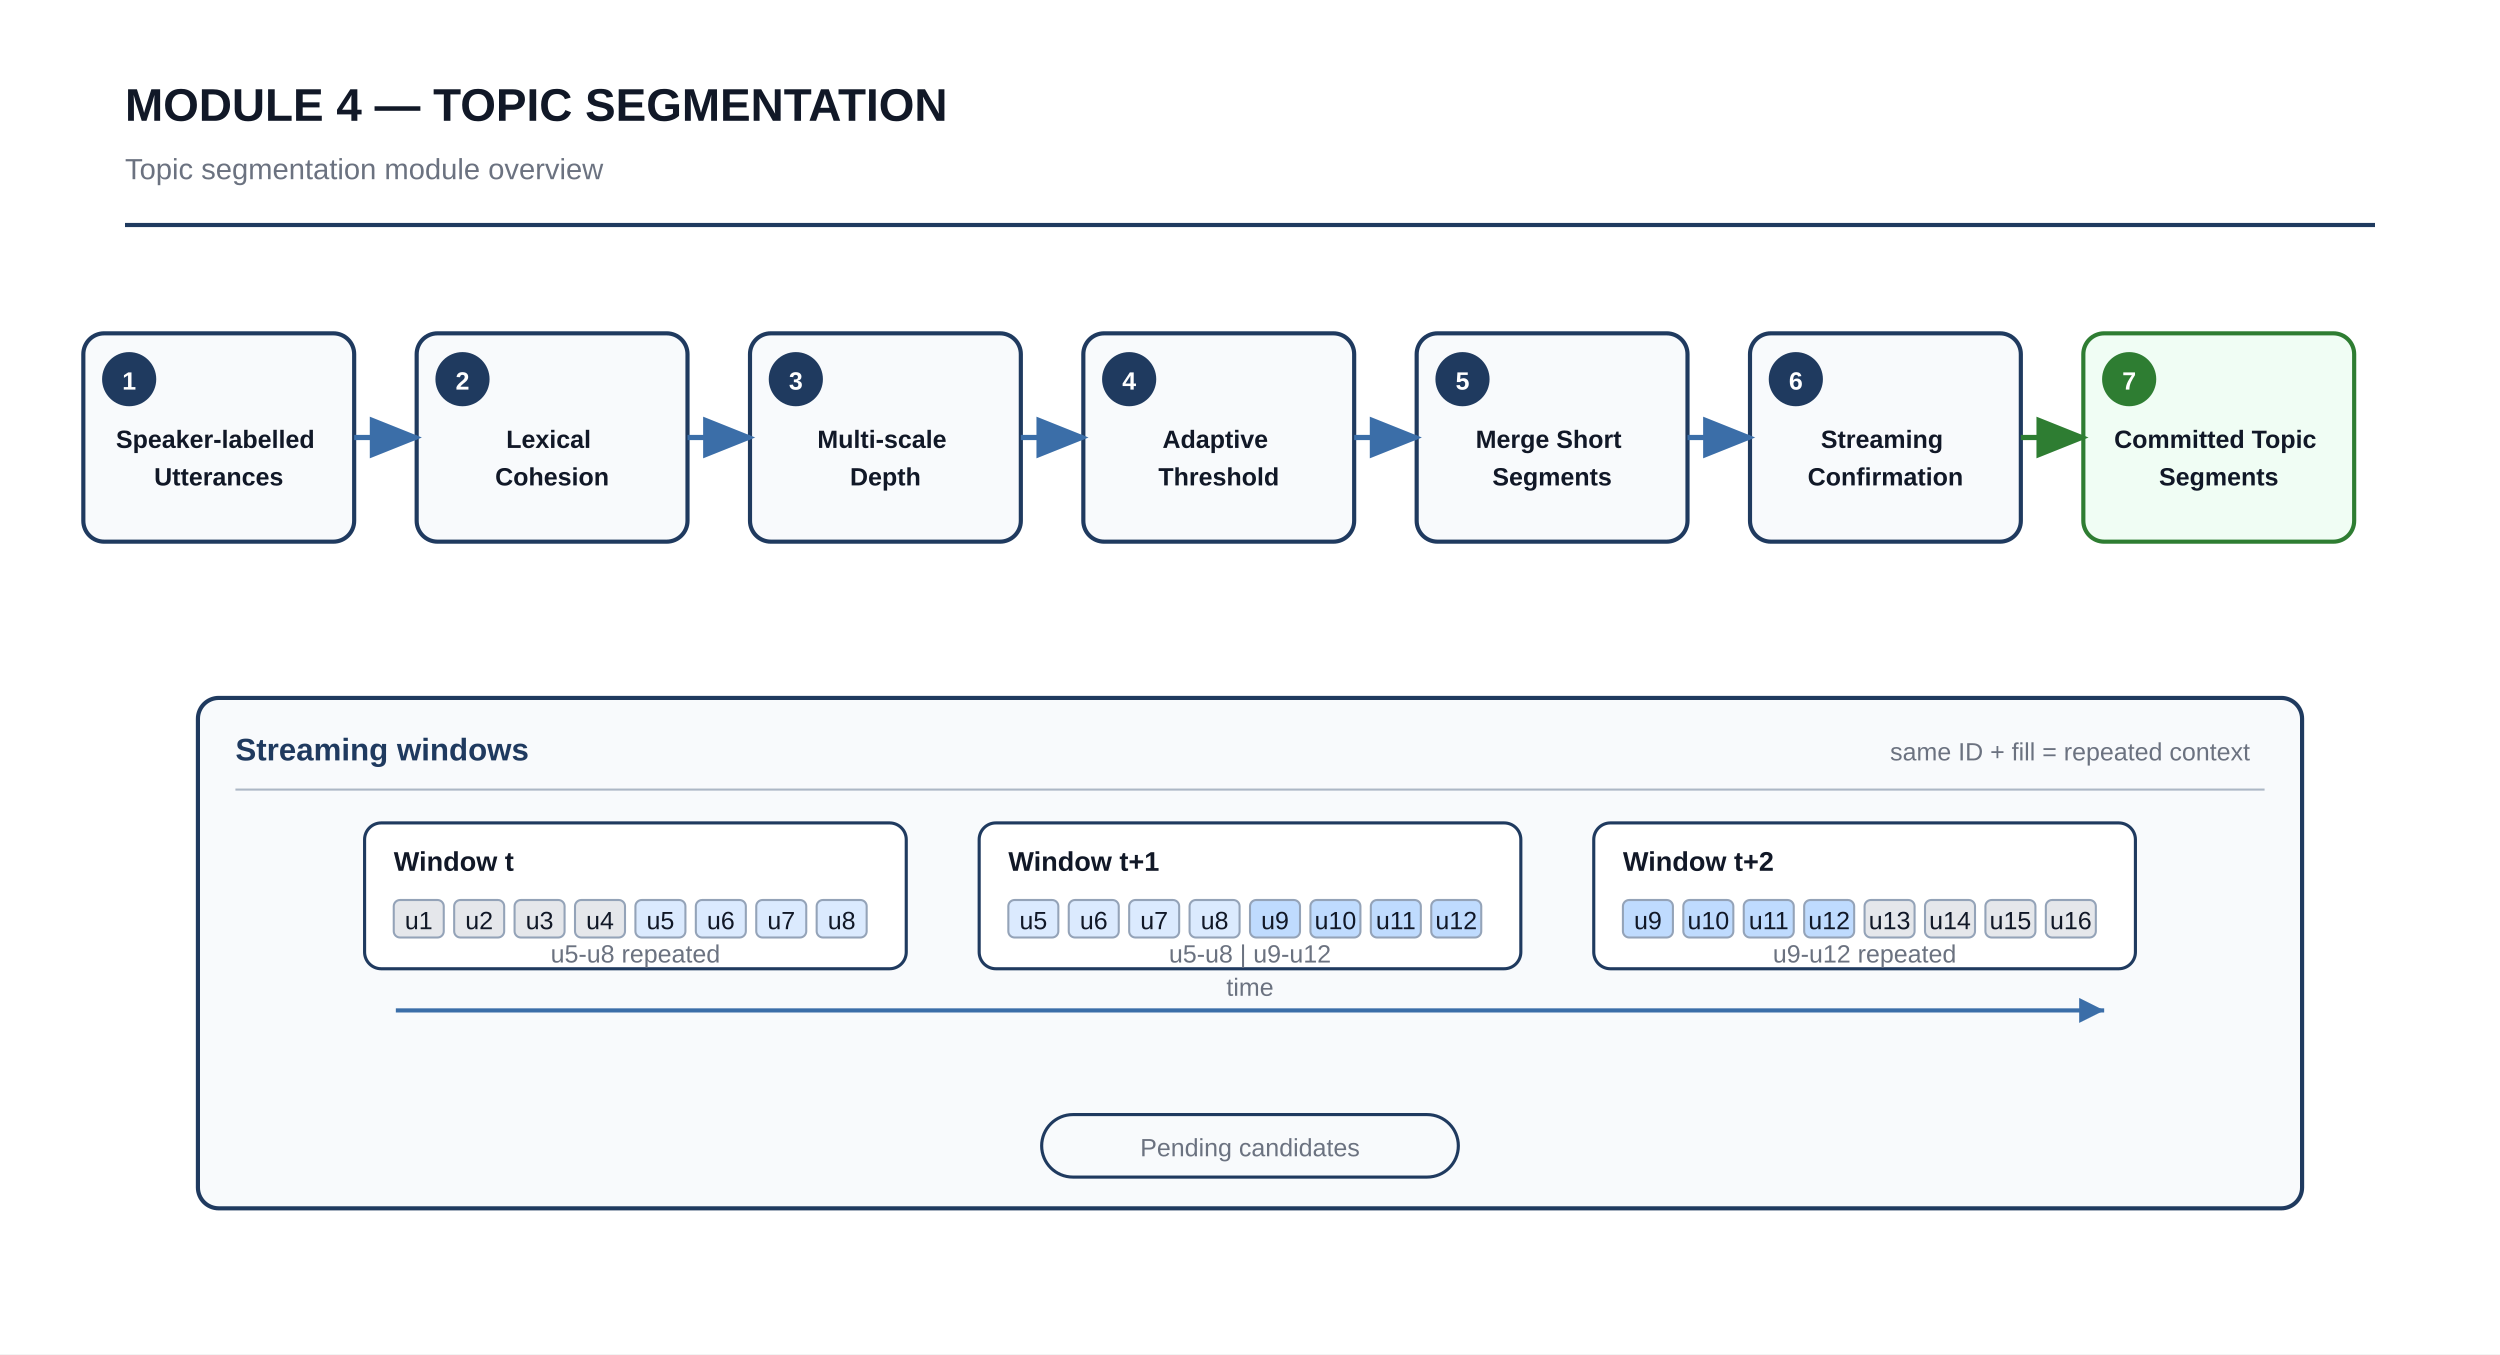
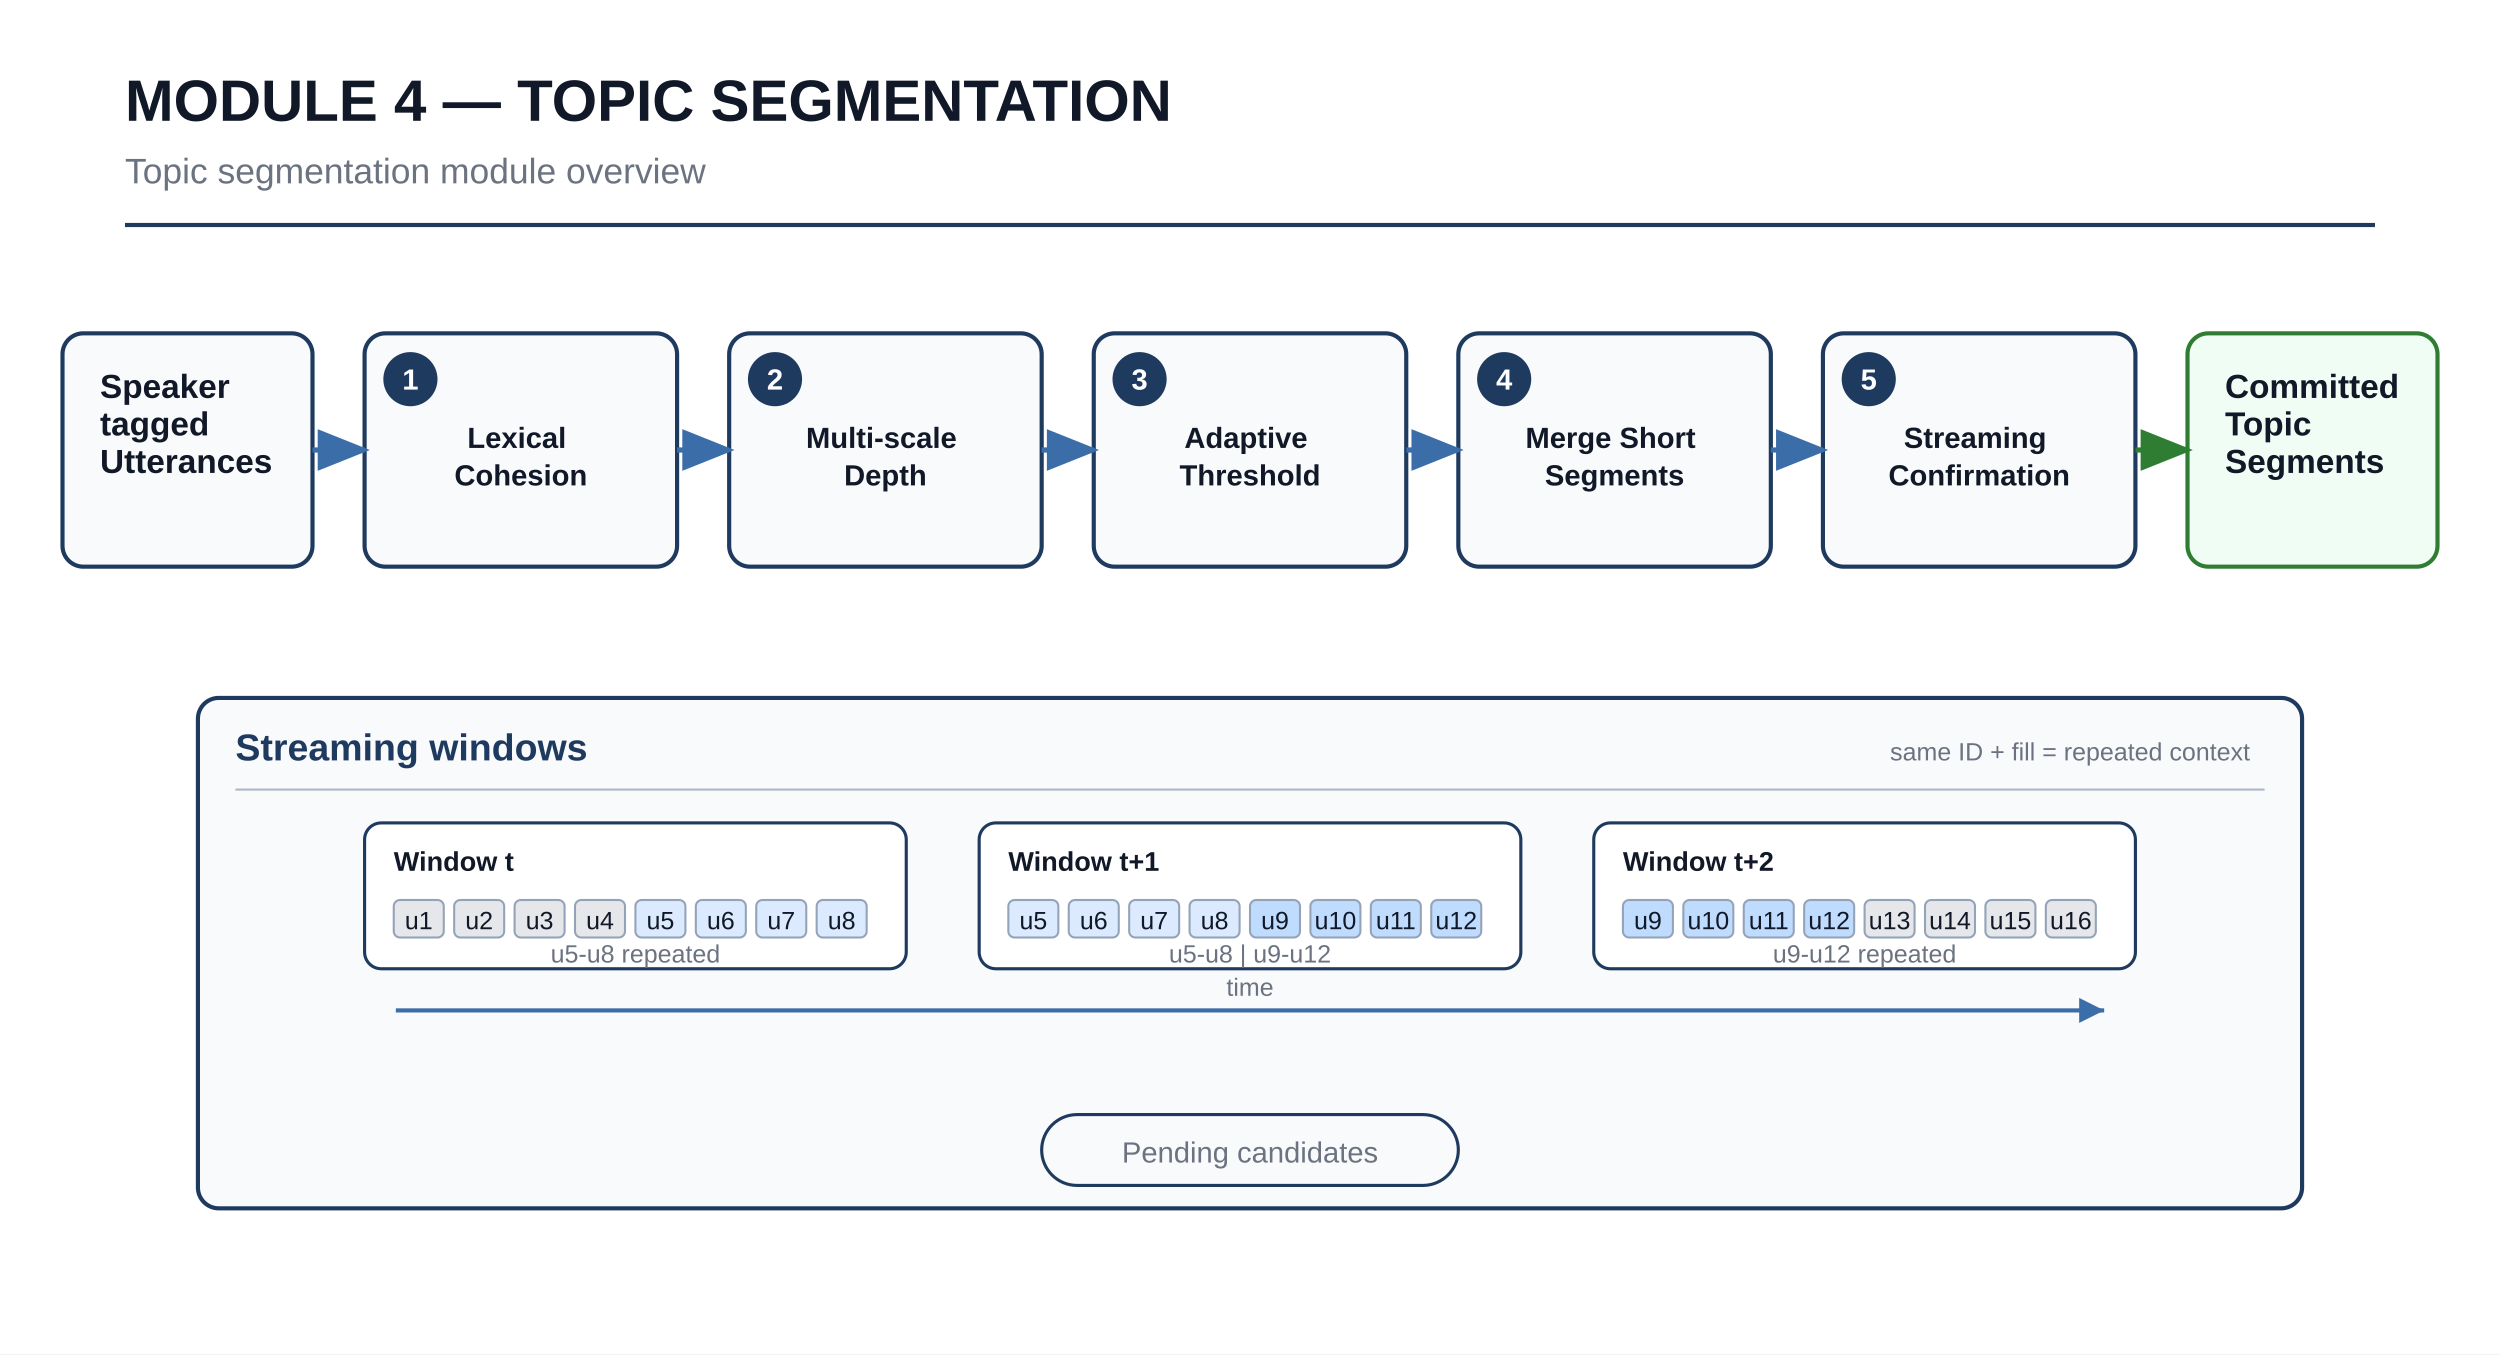
<svg xmlns="http://www.w3.org/2000/svg" viewBox="0 0 1200 650" width="1200" height="650">
  <style>
text { font-family: Arial, Helvetica, sans-serif; }
</style>
  <defs>
    <marker id="arrow-primary" markerWidth="10" markerHeight="8" refX="9" refY="4" orient="auto">
      <polygon points="0,0 10,4 0,8" fill="#3b6ea8" />
    </marker>
    <marker id="arrow-output" markerWidth="10" markerHeight="8" refX="9" refY="4" orient="auto">
      <polygon points="0,0 10,4 0,8" fill="#2e7d32" />
    </marker>
  </defs>
  <rect width="1200" height="650" fill="#ffffff" />
-   <text x="60" y="58" font-size="22" font-weight="700" fill="#111827">MODULE 4 — TOPIC SEGMENTATION</text>
-   <text x="60" y="86" font-size="14" fill="#6b7280">Topic segmentation module overview</text>
+   <text x="60" y="58" font-size="28" font-weight="700" fill="#111827">MODULE 4 — TOPIC SEGMENTATION</text>
+   <text x="60" y="88" font-size="17" fill="#6b7280">Topic segmentation module overview</text>
  <line x1="60" y1="108" x2="1140" y2="108" stroke="#1f3a5f" stroke-width="2" />
-   <rect x="40" y="160" width="130" height="100" rx="10" fill="#f8fafc" stroke="#1f3a5f" stroke-width="2" />
-   <circle cx="62" cy="182" r="13" fill="#1f3a5f" />
-   <text x="62" y="187" text-anchor="middle" font-size="12" font-weight="700" fill="#ffffff">1</text>
-   <text x="105" y="215" text-anchor="middle" font-size="12" font-weight="700" fill="#111827">
-     <tspan x="105" dy="0">Speaker-labelled </tspan>
-     <tspan x="105" dy="18">Utterances</tspan>
+   <rect x="30" y="160" width="120" height="112" rx="10" fill="#f8fafc" stroke="#1f3a5f" stroke-width="2" />
+   <text x="48" y="191" text-anchor="start" font-size="16" font-weight="700" fill="#111827">
+     <tspan x="48" dy="0">Speaker </tspan>
+     <tspan x="48" dy="18">tagged </tspan>
+     <tspan x="48" dy="18">Utterances</tspan>
  </text>
-   <rect x="200" y="160" width="130" height="100" rx="10" fill="#f8fafc" stroke="#1f3a5f" stroke-width="2" />
-   <circle cx="222" cy="182" r="13" fill="#1f3a5f" />
-   <text x="222" y="187" text-anchor="middle" font-size="12" font-weight="700" fill="#ffffff">2</text>
-   <text x="265" y="215" text-anchor="middle" font-size="12" font-weight="700" fill="#111827">
-     <tspan x="265" dy="0">Lexical </tspan>
-     <tspan x="265" dy="18">Cohesion</tspan>
+   <rect x="175" y="160" width="150" height="112" rx="10" fill="#f8fafc" stroke="#1f3a5f" stroke-width="2" />
+   <circle cx="197" cy="182" r="13" fill="#1f3a5f" data-step="1" />
+   <text x="197" y="187" text-anchor="middle" font-size="14" font-weight="700" fill="#ffffff">1</text>
+   <text x="250" y="215" text-anchor="middle" font-size="14" font-weight="700" fill="#111827">
+     <tspan x="250" dy="0">Lexical </tspan>
+     <tspan x="250" dy="18">Cohesion</tspan>
  </text>
-   <rect x="360" y="160" width="130" height="100" rx="10" fill="#f8fafc" stroke="#1f3a5f" stroke-width="2" />
-   <circle cx="382" cy="182" r="13" fill="#1f3a5f" />
-   <text x="382" y="187" text-anchor="middle" font-size="12" font-weight="700" fill="#ffffff">3</text>
-   <text x="425" y="215" text-anchor="middle" font-size="12" font-weight="700" fill="#111827">
+   <rect x="350" y="160" width="150" height="112" rx="10" fill="#f8fafc" stroke="#1f3a5f" stroke-width="2" />
+   <circle cx="372" cy="182" r="13" fill="#1f3a5f" data-step="2" />
+   <text x="372" y="187" text-anchor="middle" font-size="14" font-weight="700" fill="#ffffff">2</text>
+   <text x="425" y="215" text-anchor="middle" font-size="14" font-weight="700" fill="#111827">
    <tspan x="425" dy="0">Multi-scale </tspan>
    <tspan x="425" dy="18">Depth</tspan>
  </text>
-   <rect x="520" y="160" width="130" height="100" rx="10" fill="#f8fafc" stroke="#1f3a5f" stroke-width="2" />
-   <circle cx="542" cy="182" r="13" fill="#1f3a5f" />
-   <text x="542" y="187" text-anchor="middle" font-size="12" font-weight="700" fill="#ffffff">4</text>
-   <text x="585" y="215" text-anchor="middle" font-size="12" font-weight="700" fill="#111827">
-     <tspan x="585" dy="0">Adaptive </tspan>
-     <tspan x="585" dy="18">Threshold</tspan>
+   <rect x="525" y="160" width="150" height="112" rx="10" fill="#f8fafc" stroke="#1f3a5f" stroke-width="2" />
+   <circle cx="547" cy="182" r="13" fill="#1f3a5f" data-step="3" />
+   <text x="547" y="187" text-anchor="middle" font-size="14" font-weight="700" fill="#ffffff">3</text>
+   <text x="600" y="215" text-anchor="middle" font-size="14" font-weight="700" fill="#111827">
+     <tspan x="600" dy="0">Adaptive </tspan>
+     <tspan x="600" dy="18">Threshold</tspan>
  </text>
-   <rect x="680" y="160" width="130" height="100" rx="10" fill="#f8fafc" stroke="#1f3a5f" stroke-width="2" />
-   <circle cx="702" cy="182" r="13" fill="#1f3a5f" />
-   <text x="702" y="187" text-anchor="middle" font-size="12" font-weight="700" fill="#ffffff">5</text>
-   <text x="745" y="215" text-anchor="middle" font-size="12" font-weight="700" fill="#111827">
-     <tspan x="745" dy="0">Merge Short </tspan>
-     <tspan x="745" dy="18">Segments</tspan>
+   <rect x="700" y="160" width="150" height="112" rx="10" fill="#f8fafc" stroke="#1f3a5f" stroke-width="2" />
+   <circle cx="722" cy="182" r="13" fill="#1f3a5f" data-step="4" />
+   <text x="722" y="187" text-anchor="middle" font-size="14" font-weight="700" fill="#ffffff">4</text>
+   <text x="775" y="215" text-anchor="middle" font-size="14" font-weight="700" fill="#111827">
+     <tspan x="775" dy="0">Merge Short </tspan>
+     <tspan x="775" dy="18">Segments</tspan>
  </text>
-   <rect x="840" y="160" width="130" height="100" rx="10" fill="#f8fafc" stroke="#1f3a5f" stroke-width="2" />
-   <circle cx="862" cy="182" r="13" fill="#1f3a5f" />
-   <text x="862" y="187" text-anchor="middle" font-size="12" font-weight="700" fill="#ffffff">6</text>
-   <text x="905" y="215" text-anchor="middle" font-size="12" font-weight="700" fill="#111827">
-     <tspan x="905" dy="0">Streaming </tspan>
-     <tspan x="905" dy="18">Confirmation</tspan>
+   <rect x="875" y="160" width="150" height="112" rx="10" fill="#f8fafc" stroke="#1f3a5f" stroke-width="2" />
+   <circle cx="897" cy="182" r="13" fill="#1f3a5f" data-step="5" />
+   <text x="897" y="187" text-anchor="middle" font-size="14" font-weight="700" fill="#ffffff">5</text>
+   <text x="950" y="215" text-anchor="middle" font-size="14" font-weight="700" fill="#111827">
+     <tspan x="950" dy="0">Streaming </tspan>
+     <tspan x="950" dy="18">Confirmation</tspan>
  </text>
-   <rect x="1000" y="160" width="130" height="100" rx="10" fill="#f0fdf4" stroke="#2e7d32" stroke-width="2" />
-   <circle cx="1022" cy="182" r="13" fill="#2e7d32" />
-   <text x="1022" y="187" text-anchor="middle" font-size="12" font-weight="700" fill="#ffffff">7</text>
-   <text x="1065" y="215" text-anchor="middle" font-size="12" font-weight="700" fill="#111827">
-     <tspan x="1065" dy="0">Committed Topic </tspan>
-     <tspan x="1065" dy="18">Segments</tspan>
+   <rect x="1050" y="160" width="120" height="112" rx="10" fill="#f0fdf4" stroke="#2e7d32" stroke-width="2" />
+   <text x="1068" y="191" text-anchor="start" font-size="16" font-weight="700" fill="#111827">
+     <tspan x="1068" dy="0">Committed </tspan>
+     <tspan x="1068" dy="18">Topic </tspan>
+     <tspan x="1068" dy="18">Segments</tspan>
  </text>
-   <line x1="170" y1="210" x2="200" y2="210" stroke="#3b6ea8" stroke-width="2.5" marker-end="url(#arrow-primary)" />
-   <line x1="330" y1="210" x2="360" y2="210" stroke="#3b6ea8" stroke-width="2.5" marker-end="url(#arrow-primary)" />
-   <line x1="490" y1="210" x2="520" y2="210" stroke="#3b6ea8" stroke-width="2.5" marker-end="url(#arrow-primary)" />
-   <line x1="650" y1="210" x2="680" y2="210" stroke="#3b6ea8" stroke-width="2.5" marker-end="url(#arrow-primary)" />
-   <line x1="810" y1="210" x2="840" y2="210" stroke="#3b6ea8" stroke-width="2.5" marker-end="url(#arrow-primary)" />
-   <line x1="970" y1="210" x2="1000" y2="210" stroke="#2e7d32" stroke-width="2.5" marker-end="url(#arrow-output)" />
+   <line x1="150" y1="216" x2="175" y2="216" stroke="#3b6ea8" stroke-width="2.5" marker-end="url(#arrow-primary)" />
+   <line x1="325" y1="216" x2="350" y2="216" stroke="#3b6ea8" stroke-width="2.5" marker-end="url(#arrow-primary)" />
+   <line x1="500" y1="216" x2="525" y2="216" stroke="#3b6ea8" stroke-width="2.5" marker-end="url(#arrow-primary)" />
+   <line x1="675" y1="216" x2="700" y2="216" stroke="#3b6ea8" stroke-width="2.5" marker-end="url(#arrow-primary)" />
+   <line x1="850" y1="216" x2="875" y2="216" stroke="#3b6ea8" stroke-width="2.5" marker-end="url(#arrow-primary)" />
+   <line x1="1025" y1="216" x2="1050" y2="216" stroke="#2e7d32" stroke-width="2.5" marker-end="url(#arrow-output)" />
  <rect x="95" y="335" width="1010" height="245" rx="10" fill="#f8fafc" stroke="#1f3a5f" stroke-width="2" />
-   <text x="113" y="365" text-anchor="start" font-size="15" font-weight="700" fill="#1f3a5f">Streaming windows</text>
+   <text x="113" y="365" text-anchor="start" font-size="18" font-weight="700" fill="#1f3a5f">Streaming windows</text>
  <line x1="113" y1="379" x2="1087" y2="379" stroke="#1f3a5f" stroke-width="1" opacity="0.35" />
  <text x="1080" y="365" text-anchor="end" font-size="12" font-weight="400" fill="#6b7280">same ID + fill = repeated context</text>
  <line x1="190" y1="485" x2="1010" y2="485" stroke="#3b6ea8" stroke-width="2" />
  <polygon points="1010,485 998,479 998,491" fill="#3b6ea8" />
  <text x="600" y="478" text-anchor="middle" font-size="12" font-weight="400" fill="#6b7280">time</text>
  <rect x="175" y="395" width="260" height="70" rx="8" fill="#ffffff" stroke="#1f3a5f" stroke-width="1.5" />
  <text x="189" y="418" text-anchor="start" font-size="13" font-weight="700" fill="#111827">Window t</text>
  <rect x="189" y="432" width="24" height="18" rx="3" fill="#e5e7eb" stroke="#94a3b8" stroke-width="1" data-window="t" data-utterance="u1" />
  <text x="201" y="446" text-anchor="middle" font-size="12" font-weight="400" fill="#111827">u1</text>
  <rect x="218" y="432" width="24" height="18" rx="3" fill="#e5e7eb" stroke="#94a3b8" stroke-width="1" data-window="t" data-utterance="u2" />
  <text x="230" y="446" text-anchor="middle" font-size="12" font-weight="400" fill="#111827">u2</text>
  <rect x="247" y="432" width="24" height="18" rx="3" fill="#e5e7eb" stroke="#94a3b8" stroke-width="1" data-window="t" data-utterance="u3" />
  <text x="259" y="446" text-anchor="middle" font-size="12" font-weight="400" fill="#111827">u3</text>
  <rect x="276" y="432" width="24" height="18" rx="3" fill="#e5e7eb" stroke="#94a3b8" stroke-width="1" data-window="t" data-utterance="u4" />
  <text x="288" y="446" text-anchor="middle" font-size="12" font-weight="400" fill="#111827">u4</text>
  <rect x="305" y="432" width="24" height="18" rx="3" fill="#dbeafe" stroke="#94a3b8" stroke-width="1" data-window="t" data-utterance="u5" />
  <text x="317" y="446" text-anchor="middle" font-size="12" font-weight="400" fill="#111827">u5</text>
  <rect x="334" y="432" width="24" height="18" rx="3" fill="#dbeafe" stroke="#94a3b8" stroke-width="1" data-window="t" data-utterance="u6" />
  <text x="346" y="446" text-anchor="middle" font-size="12" font-weight="400" fill="#111827">u6</text>
  <rect x="363" y="432" width="24" height="18" rx="3" fill="#dbeafe" stroke="#94a3b8" stroke-width="1" data-window="t" data-utterance="u7" />
  <text x="375" y="446" text-anchor="middle" font-size="12" font-weight="400" fill="#111827">u7</text>
  <rect x="392" y="432" width="24" height="18" rx="3" fill="#dbeafe" stroke="#94a3b8" stroke-width="1" data-window="t" data-utterance="u8" />
  <text x="404" y="446" text-anchor="middle" font-size="12" font-weight="400" fill="#111827">u8</text>
  <text x="305" y="462" text-anchor="middle" font-size="12" font-weight="400" fill="#6b7280">u5-u8 repeated</text>
  <rect x="470" y="395" width="260" height="70" rx="8" fill="#ffffff" stroke="#1f3a5f" stroke-width="1.5" />
  <text x="484" y="418" text-anchor="start" font-size="13" font-weight="700" fill="#111827">Window t+1</text>
  <rect x="484" y="432" width="24" height="18" rx="3" fill="#dbeafe" stroke="#94a3b8" stroke-width="1" data-window="t+1" data-utterance="u5" />
  <text x="496" y="446" text-anchor="middle" font-size="12" font-weight="400" fill="#111827">u5</text>
  <rect x="513" y="432" width="24" height="18" rx="3" fill="#dbeafe" stroke="#94a3b8" stroke-width="1" data-window="t+1" data-utterance="u6" />
  <text x="525" y="446" text-anchor="middle" font-size="12" font-weight="400" fill="#111827">u6</text>
  <rect x="542" y="432" width="24" height="18" rx="3" fill="#dbeafe" stroke="#94a3b8" stroke-width="1" data-window="t+1" data-utterance="u7" />
  <text x="554" y="446" text-anchor="middle" font-size="12" font-weight="400" fill="#111827">u7</text>
  <rect x="571" y="432" width="24" height="18" rx="3" fill="#dbeafe" stroke="#94a3b8" stroke-width="1" data-window="t+1" data-utterance="u8" />
  <text x="583" y="446" text-anchor="middle" font-size="12" font-weight="400" fill="#111827">u8</text>
  <rect x="600" y="432" width="24" height="18" rx="3" fill="#bfdbfe" stroke="#94a3b8" stroke-width="1" data-window="t+1" data-utterance="u9" />
  <text x="612" y="446" text-anchor="middle" font-size="12" font-weight="400" fill="#111827">u9</text>
  <rect x="629" y="432" width="24" height="18" rx="3" fill="#bfdbfe" stroke="#94a3b8" stroke-width="1" data-window="t+1" data-utterance="u10" />
  <text x="641" y="446" text-anchor="middle" font-size="12" font-weight="400" fill="#111827">u10</text>
  <rect x="658" y="432" width="24" height="18" rx="3" fill="#bfdbfe" stroke="#94a3b8" stroke-width="1" data-window="t+1" data-utterance="u11" />
  <text x="670" y="446" text-anchor="middle" font-size="12" font-weight="400" fill="#111827">u11</text>
  <rect x="687" y="432" width="24" height="18" rx="3" fill="#bfdbfe" stroke="#94a3b8" stroke-width="1" data-window="t+1" data-utterance="u12" />
  <text x="699" y="446" text-anchor="middle" font-size="12" font-weight="400" fill="#111827">u12</text>
  <text x="600" y="462" text-anchor="middle" font-size="12" font-weight="400" fill="#6b7280">u5-u8 | u9-u12</text>
  <rect x="765" y="395" width="260" height="70" rx="8" fill="#ffffff" stroke="#1f3a5f" stroke-width="1.5" />
  <text x="779" y="418" text-anchor="start" font-size="13" font-weight="700" fill="#111827">Window t+2</text>
  <rect x="779" y="432" width="24" height="18" rx="3" fill="#bfdbfe" stroke="#94a3b8" stroke-width="1" data-window="t+2" data-utterance="u9" />
  <text x="791" y="446" text-anchor="middle" font-size="12" font-weight="400" fill="#111827">u9</text>
  <rect x="808" y="432" width="24" height="18" rx="3" fill="#bfdbfe" stroke="#94a3b8" stroke-width="1" data-window="t+2" data-utterance="u10" />
  <text x="820" y="446" text-anchor="middle" font-size="12" font-weight="400" fill="#111827">u10</text>
  <rect x="837" y="432" width="24" height="18" rx="3" fill="#bfdbfe" stroke="#94a3b8" stroke-width="1" data-window="t+2" data-utterance="u11" />
  <text x="849" y="446" text-anchor="middle" font-size="12" font-weight="400" fill="#111827">u11</text>
  <rect x="866" y="432" width="24" height="18" rx="3" fill="#bfdbfe" stroke="#94a3b8" stroke-width="1" data-window="t+2" data-utterance="u12" />
  <text x="878" y="446" text-anchor="middle" font-size="12" font-weight="400" fill="#111827">u12</text>
  <rect x="895" y="432" width="24" height="18" rx="3" fill="#e5e7eb" stroke="#94a3b8" stroke-width="1" data-window="t+2" data-utterance="u13" />
  <text x="907" y="446" text-anchor="middle" font-size="12" font-weight="400" fill="#111827">u13</text>
  <rect x="924" y="432" width="24" height="18" rx="3" fill="#e5e7eb" stroke="#94a3b8" stroke-width="1" data-window="t+2" data-utterance="u14" />
  <text x="936" y="446" text-anchor="middle" font-size="12" font-weight="400" fill="#111827">u14</text>
  <rect x="953" y="432" width="24" height="18" rx="3" fill="#e5e7eb" stroke="#94a3b8" stroke-width="1" data-window="t+2" data-utterance="u15" />
  <text x="965" y="446" text-anchor="middle" font-size="12" font-weight="400" fill="#111827">u15</text>
  <rect x="982" y="432" width="24" height="18" rx="3" fill="#e5e7eb" stroke="#94a3b8" stroke-width="1" data-window="t+2" data-utterance="u16" />
  <text x="994" y="446" text-anchor="middle" font-size="12" font-weight="400" fill="#111827">u16</text>
  <text x="895" y="462" text-anchor="middle" font-size="12" font-weight="400" fill="#6b7280">u9-u12 repeated</text>
-   <rect x="500" y="535" width="200" height="30" rx="15" fill="#f8fafc" stroke="#1f3a5f" stroke-width="1.5" />
-   <text x="600" y="555" text-anchor="middle" font-size="12" fill="#6b7280">Pending candidates</text>
+   <rect x="500" y="535" width="200" height="34" rx="17" fill="#f8fafc" stroke="#1f3a5f" stroke-width="1.5" />
+   <text x="600" y="558" text-anchor="middle" font-size="14" fill="#6b7280">Pending candidates</text>
</svg>
